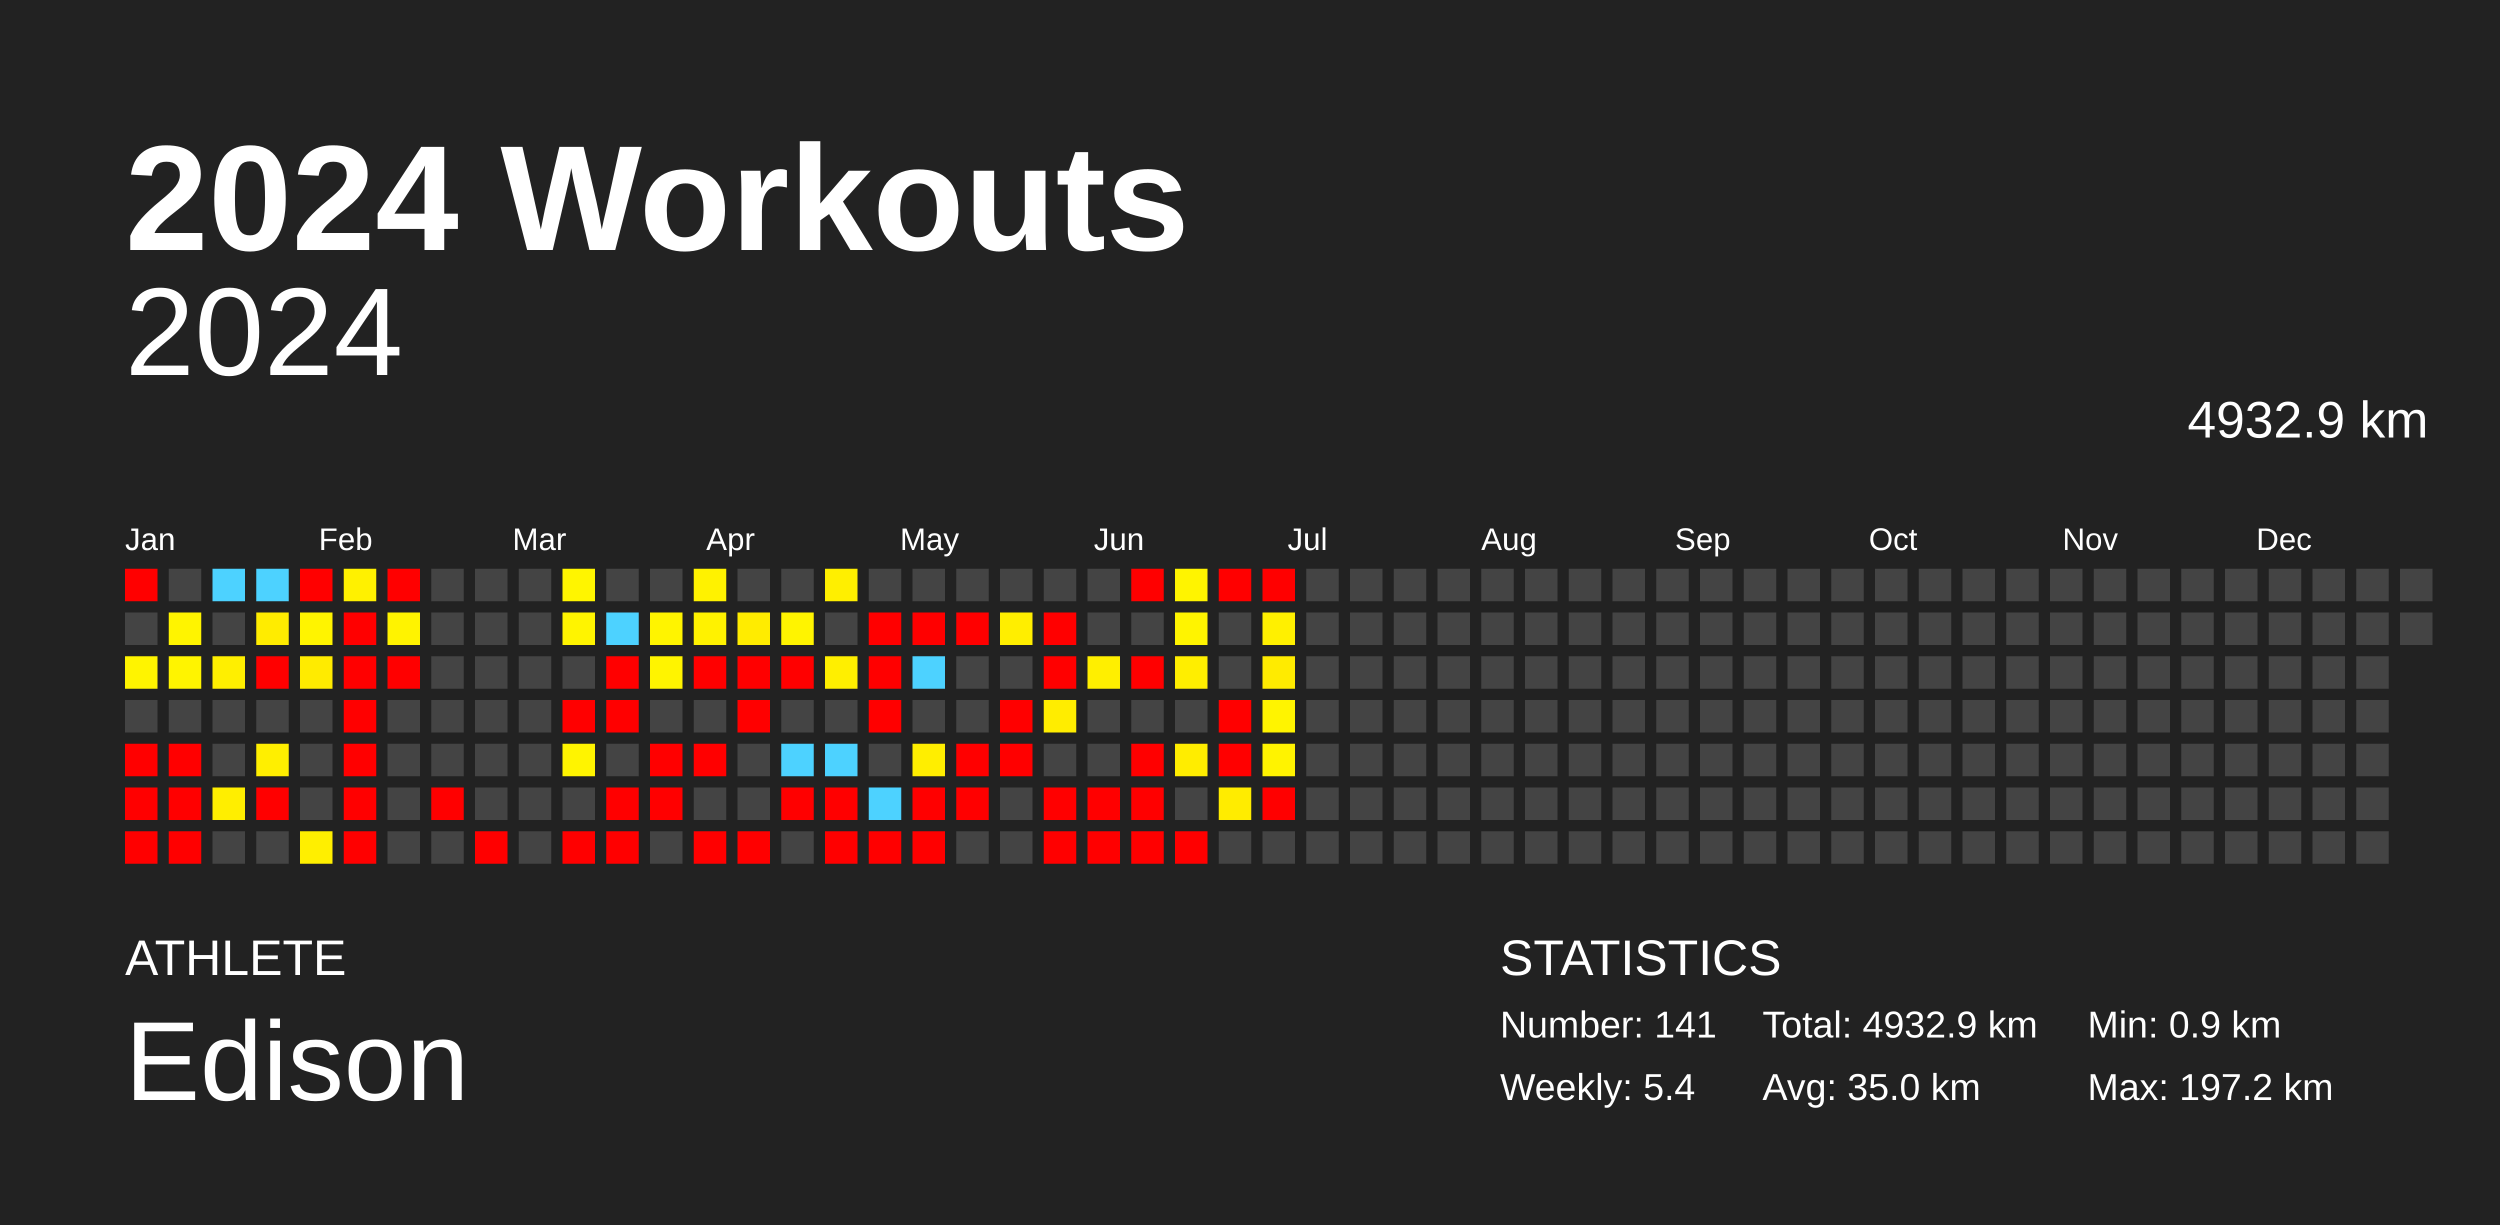
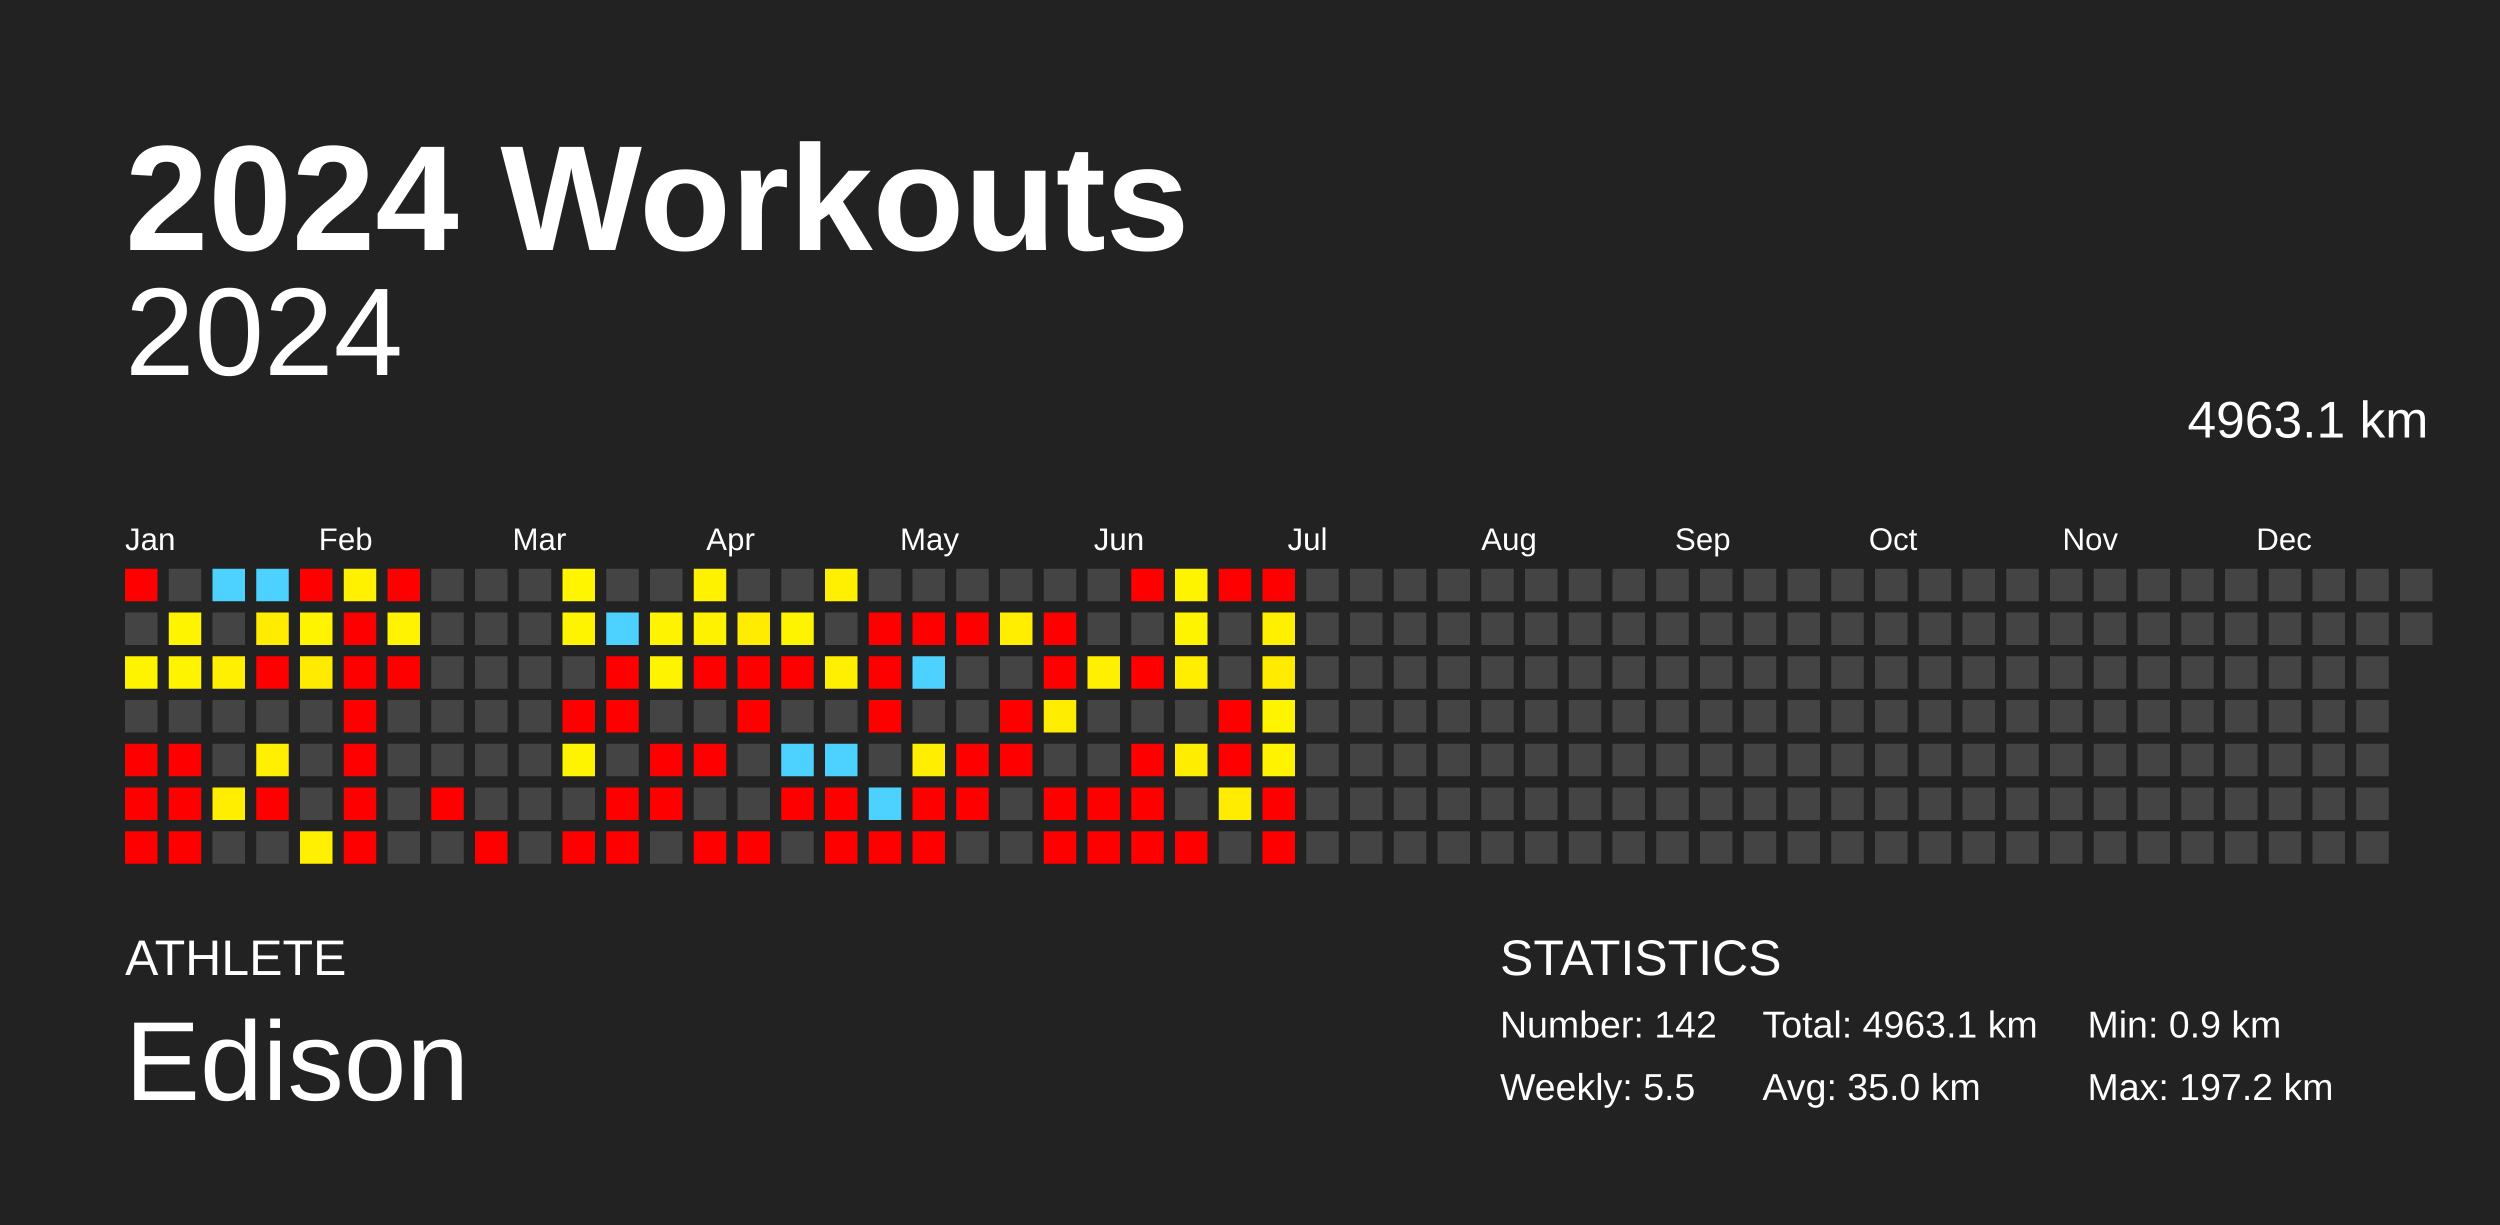
<svg xmlns="http://www.w3.org/2000/svg" baseProfile="full" height="98mm" version="1.1" viewBox="0,0,200,98" width="200mm">
  <defs />
  <rect fill="#222222" height="98" width="200" x="0" y="0" />
  <text fill="#FFFFFF" style="font-size:12px; font-family:Arial; font-weight:bold;" x="10" y="20">2024 Workouts</text>
  <text fill="#FFFFFF" style="font-size:4px; font-family:Arial" x="10" y="78">ATHLETE</text>
  <text fill="#FFFFFF" style="font-size:9px; font-family:Arial" x="10" y="88">Edison</text>
  <text fill="#FFFFFF" style="font-size:4px; font-family:Arial" x="120" y="78">STATISTICS</text>
-   <text fill="#FFFFFF" style="font-size:3px; font-family:Arial" x="120" y="83">Number: 141</text>
-   <text fill="#FFFFFF" style="font-size:3px; font-family:Arial" x="120" y="88">Weekly: 5.4</text>
-   <text fill="#FFFFFF" style="font-size:3px; font-family:Arial" x="141" y="83">Total: 4932.9 km</text>
+   <text fill="#FFFFFF" style="font-size:3px; font-family:Arial" x="120" y="83">Number: 142</text>
+   <text fill="#FFFFFF" style="font-size:3px; font-family:Arial" x="120" y="88">Weekly: 5.5</text>
+   <text fill="#FFFFFF" style="font-size:3px; font-family:Arial" x="141" y="83">Total: 4963.1 km</text>
  <text fill="#FFFFFF" style="font-size:3px; font-family:Arial" x="141" y="88">Avg: 35.0 km</text>
  <text fill="#FFFFFF" style="font-size:3px; font-family:Arial" x="167" y="83">Min: 0.9 km</text>
  <text fill="#FFFFFF" style="font-size:3px; font-family:Arial" x="167" y="88">Max: 197.2 km</text>
  <text alignment-baseline="hanging" fill="#FFFFFF" style="font-size:10.0px; font-family:Arial;" x="10" y="30">2024</text>
-   <text alignment-baseline="hanging" fill="#FFFFFF" style="font-size:4.125px; font-family:Arial;" x="175" y="35">4932.9 km</text>
+   <text alignment-baseline="hanging" fill="#FFFFFF" style="font-size:4.125px; font-family:Arial;" x="175" y="35">4963.1 km</text>
  <text fill="#FFFFFF" style="font-size:2.5px; font-family:Arial" x="10.0" y="44">Jan</text>
  <text fill="#FFFFFF" style="font-size:2.5px; font-family:Arial" x="25.5" y="44">Feb</text>
  <text fill="#FFFFFF" style="font-size:2.5px; font-family:Arial" x="41.0" y="44">Mar</text>
  <text fill="#FFFFFF" style="font-size:2.5px; font-family:Arial" x="56.5" y="44">Apr</text>
  <text fill="#FFFFFF" style="font-size:2.5px; font-family:Arial" x="72.0" y="44">May</text>
  <text fill="#FFFFFF" style="font-size:2.5px; font-family:Arial" x="87.5" y="44">Jun</text>
  <text fill="#FFFFFF" style="font-size:2.5px; font-family:Arial" x="103.0" y="44">Jul</text>
  <text fill="#FFFFFF" style="font-size:2.5px; font-family:Arial" x="118.5" y="44">Aug</text>
  <text fill="#FFFFFF" style="font-size:2.5px; font-family:Arial" x="134.0" y="44">Sep</text>
  <text fill="#FFFFFF" style="font-size:2.5px; font-family:Arial" x="149.5" y="44">Oct</text>
  <text fill="#FFFFFF" style="font-size:2.5px; font-family:Arial" x="165.0" y="44">Nov</text>
  <text fill="#FFFFFF" style="font-size:2.5px; font-family:Arial" x="180.5" y="44">Dec</text>
  <rect fill="red" height="2.6" width="2.6" x="10.0" y="45.5" />
  <rect fill="#444444" height="2.6" width="2.6" x="10.0" y="49.0" />
  <rect fill="#fff400" height="2.6" width="2.6" x="10.0" y="52.5" />
  <rect fill="#444444" height="2.6" width="2.6" x="10.0" y="56.0" />
  <rect fill="red" height="2.6" width="2.6" x="10.0" y="59.5" />
  <rect fill="red" height="2.6" width="2.6" x="10.0" y="63.0" />
  <rect fill="red" height="2.6" width="2.6" x="10.0" y="66.5" />
  <rect fill="#444444" height="2.6" width="2.6" x="13.5" y="45.5" />
  <rect fill="#fff400" height="2.6" width="2.6" x="13.5" y="49.0" />
  <rect fill="#fff400" height="2.6" width="2.6" x="13.5" y="52.5" />
  <rect fill="#444444" height="2.6" width="2.6" x="13.5" y="56.0" />
  <rect fill="red" height="2.6" width="2.6" x="13.5" y="59.5" />
  <rect fill="red" height="2.6" width="2.6" x="13.5" y="63.0" />
  <rect fill="red" height="2.6" width="2.6" x="13.5" y="66.5" />
  <rect fill="#4dd2ff" height="2.6" width="2.6" x="17.0" y="45.5" />
  <rect fill="#444444" height="2.6" width="2.6" x="17.0" y="49.0" />
  <rect fill="#ffef00" height="2.6" width="2.6" x="17.0" y="52.5" />
  <rect fill="#444444" height="2.6" width="2.6" x="17.0" y="56.0" />
  <rect fill="#444444" height="2.6" width="2.6" x="17.0" y="59.5" />
  <rect fill="#ffee00" height="2.6" width="2.6" x="17.0" y="63.0" />
  <rect fill="#444444" height="2.6" width="2.6" x="17.0" y="66.5" />
  <rect fill="#4dd2ff" height="2.6" width="2.6" x="20.5" y="45.5" />
  <rect fill="#ffec00" height="2.6" width="2.6" x="20.5" y="49.0" />
  <rect fill="red" height="2.6" width="2.6" x="20.5" y="52.5" />
  <rect fill="#444444" height="2.6" width="2.6" x="20.5" y="56.0" />
  <rect fill="#ffef00" height="2.6" width="2.6" x="20.5" y="59.5" />
  <rect fill="red" height="2.6" width="2.6" x="20.5" y="63.0" />
  <rect fill="#444444" height="2.6" width="2.6" x="20.5" y="66.5" />
  <rect fill="red" height="2.6" width="2.6" x="24.0" y="45.5" />
  <rect fill="#fff400" height="2.6" width="2.6" x="24.0" y="49.0" />
  <rect fill="#ffeb00" height="2.6" width="2.6" x="24.0" y="52.5" />
  <rect fill="#444444" height="2.6" width="2.6" x="24.0" y="56.0" />
  <rect fill="#444444" height="2.6" width="2.6" x="24.0" y="59.5" />
  <rect fill="#444444" height="2.6" width="2.6" x="24.0" y="63.0" />
  <rect fill="#ffef00" height="2.6" width="2.6" x="24.0" y="66.5" />
  <rect fill="#fff100" height="2.6" width="2.6" x="27.5" y="45.5" />
  <rect fill="red" height="2.6" width="2.6" x="27.5" y="49.0" />
  <rect fill="red" height="2.6" width="2.6" x="27.5" y="52.5" />
  <rect fill="red" height="2.6" width="2.6" x="27.5" y="56.0" />
  <rect fill="red" height="2.6" width="2.6" x="27.5" y="59.5" />
  <rect fill="red" height="2.6" width="2.6" x="27.5" y="63.0" />
  <rect fill="red" height="2.6" width="2.6" x="27.5" y="66.5" />
  <rect fill="red" height="2.6" width="2.6" x="31.0" y="45.5" />
  <rect fill="#fff300" height="2.6" width="2.6" x="31.0" y="49.0" />
  <rect fill="red" height="2.6" width="2.6" x="31.0" y="52.5" />
  <rect fill="#444444" height="2.6" width="2.6" x="31.0" y="56.0" />
  <rect fill="#444444" height="2.6" width="2.6" x="31.0" y="59.5" />
  <rect fill="#444444" height="2.6" width="2.6" x="31.0" y="63.0" />
  <rect fill="#444444" height="2.6" width="2.6" x="31.0" y="66.5" />
  <rect fill="#444444" height="2.6" width="2.6" x="34.5" y="45.5" />
  <rect fill="#444444" height="2.6" width="2.6" x="34.5" y="49.0" />
  <rect fill="#444444" height="2.6" width="2.6" x="34.5" y="52.5" />
  <rect fill="#444444" height="2.6" width="2.6" x="34.5" y="56.0" />
  <rect fill="#444444" height="2.6" width="2.6" x="34.5" y="59.5" />
  <rect fill="red" height="2.6" width="2.6" x="34.5" y="63.0" />
  <rect fill="#444444" height="2.6" width="2.6" x="34.5" y="66.5" />
  <rect fill="#444444" height="2.6" width="2.6" x="38.0" y="45.5" />
  <rect fill="#444444" height="2.6" width="2.6" x="38.0" y="49.0" />
  <rect fill="#444444" height="2.6" width="2.6" x="38.0" y="52.5" />
  <rect fill="#444444" height="2.6" width="2.6" x="38.0" y="56.0" />
  <rect fill="#444444" height="2.6" width="2.6" x="38.0" y="59.5" />
  <rect fill="#444444" height="2.6" width="2.6" x="38.0" y="63.0" />
  <rect fill="red" height="2.6" width="2.6" x="38.0" y="66.5" />
  <rect fill="#444444" height="2.6" width="2.6" x="41.5" y="45.5" />
  <rect fill="#444444" height="2.6" width="2.6" x="41.5" y="49.0" />
  <rect fill="#444444" height="2.6" width="2.6" x="41.5" y="52.5" />
  <rect fill="#444444" height="2.6" width="2.6" x="41.5" y="56.0" />
  <rect fill="#444444" height="2.6" width="2.6" x="41.5" y="59.5" />
  <rect fill="#444444" height="2.6" width="2.6" x="41.5" y="63.0" />
  <rect fill="#444444" height="2.6" width="2.6" x="41.5" y="66.5" />
  <rect fill="#fff500" height="2.6" width="2.6" x="45.0" y="45.5" />
  <rect fill="#fff400" height="2.6" width="2.6" x="45.0" y="49.0" />
  <rect fill="#444444" height="2.6" width="2.6" x="45.0" y="52.5" />
  <rect fill="red" height="2.6" width="2.6" x="45.0" y="56.0" />
  <rect fill="#fff400" height="2.6" width="2.6" x="45.0" y="59.5" />
  <rect fill="#444444" height="2.6" width="2.6" x="45.0" y="63.0" />
  <rect fill="red" height="2.6" width="2.6" x="45.0" y="66.5" />
  <rect fill="#444444" height="2.6" width="2.6" x="48.5" y="45.5" />
  <rect fill="#4dd2ff" height="2.6" width="2.6" x="48.5" y="49.0" />
  <rect fill="red" height="2.6" width="2.6" x="48.5" y="52.5" />
  <rect fill="red" height="2.6" width="2.6" x="48.5" y="56.0" />
  <rect fill="#444444" height="2.6" width="2.6" x="48.5" y="59.5" />
  <rect fill="red" height="2.6" width="2.6" x="48.5" y="63.0" />
  <rect fill="red" height="2.6" width="2.6" x="48.5" y="66.5" />
  <rect fill="#444444" height="2.6" width="2.6" x="52.0" y="45.5" />
  <rect fill="#fff400" height="2.6" width="2.6" x="52.0" y="49.0" />
  <rect fill="#fff400" height="2.6" width="2.6" x="52.0" y="52.5" />
  <rect fill="#444444" height="2.6" width="2.6" x="52.0" y="56.0" />
  <rect fill="red" height="2.6" width="2.6" x="52.0" y="59.5" />
  <rect fill="red" height="2.6" width="2.6" x="52.0" y="63.0" />
  <rect fill="#444444" height="2.6" width="2.6" x="52.0" y="66.5" />
  <rect fill="#fff200" height="2.6" width="2.6" x="55.5" y="45.5" />
  <rect fill="#fff200" height="2.6" width="2.6" x="55.5" y="49.0" />
  <rect fill="red" height="2.6" width="2.6" x="55.5" y="52.5" />
  <rect fill="#444444" height="2.6" width="2.6" x="55.5" y="56.0" />
  <rect fill="red" height="2.6" width="2.6" x="55.5" y="59.5" />
  <rect fill="#444444" height="2.6" width="2.6" x="55.5" y="63.0" />
  <rect fill="red" height="2.6" width="2.6" x="55.5" y="66.5" />
  <rect fill="#444444" height="2.6" width="2.6" x="59.0" y="45.5" />
  <rect fill="#ffec00" height="2.6" width="2.6" x="59.0" y="49.0" />
  <rect fill="red" height="2.6" width="2.6" x="59.0" y="52.5" />
  <rect fill="red" height="2.6" width="2.6" x="59.0" y="56.0" />
  <rect fill="#444444" height="2.6" width="2.6" x="59.0" y="59.5" />
  <rect fill="#444444" height="2.6" width="2.6" x="59.0" y="63.0" />
  <rect fill="red" height="2.6" width="2.6" x="59.0" y="66.5" />
  <rect fill="#444444" height="2.6" width="2.6" x="62.5" y="45.5" />
  <rect fill="#fff400" height="2.6" width="2.6" x="62.5" y="49.0" />
  <rect fill="red" height="2.6" width="2.6" x="62.5" y="52.5" />
  <rect fill="#444444" height="2.6" width="2.6" x="62.5" y="56.0" />
  <rect fill="#4dd2ff" height="2.6" width="2.6" x="62.5" y="59.5" />
  <rect fill="red" height="2.6" width="2.6" x="62.5" y="63.0" />
  <rect fill="#444444" height="2.6" width="2.6" x="62.5" y="66.5" />
  <rect fill="#ffef00" height="2.6" width="2.6" x="66.0" y="45.5" />
  <rect fill="#444444" height="2.6" width="2.6" x="66.0" y="49.0" />
  <rect fill="#ffef00" height="2.6" width="2.6" x="66.0" y="52.5" />
  <rect fill="#444444" height="2.6" width="2.6" x="66.0" y="56.0" />
  <rect fill="#4dd2ff" height="2.6" width="2.6" x="66.0" y="59.5" />
  <rect fill="red" height="2.6" width="2.6" x="66.0" y="63.0" />
  <rect fill="red" height="2.6" width="2.6" x="66.0" y="66.5" />
  <rect fill="#444444" height="2.6" width="2.6" x="69.5" y="45.5" />
  <rect fill="red" height="2.6" width="2.6" x="69.5" y="49.0" />
  <rect fill="red" height="2.6" width="2.6" x="69.5" y="52.5" />
  <rect fill="red" height="2.6" width="2.6" x="69.5" y="56.0" />
  <rect fill="#444444" height="2.6" width="2.6" x="69.5" y="59.5" />
  <rect fill="#4dd2ff" height="2.6" width="2.6" x="69.5" y="63.0" />
  <rect fill="red" height="2.6" width="2.6" x="69.5" y="66.5" />
  <rect fill="#444444" height="2.6" width="2.6" x="73.0" y="45.5" />
  <rect fill="red" height="2.6" width="2.6" x="73.0" y="49.0" />
  <rect fill="#4dd2ff" height="2.6" width="2.6" x="73.0" y="52.5" />
  <rect fill="#444444" height="2.6" width="2.6" x="73.0" y="56.0" />
  <rect fill="#ffee00" height="2.6" width="2.6" x="73.0" y="59.5" />
  <rect fill="red" height="2.6" width="2.6" x="73.0" y="63.0" />
  <rect fill="red" height="2.6" width="2.6" x="73.0" y="66.5" />
  <rect fill="#444444" height="2.6" width="2.6" x="76.5" y="45.5" />
  <rect fill="red" height="2.6" width="2.6" x="76.5" y="49.0" />
  <rect fill="#444444" height="2.6" width="2.6" x="76.5" y="52.5" />
  <rect fill="#444444" height="2.6" width="2.6" x="76.5" y="56.0" />
  <rect fill="red" height="2.6" width="2.6" x="76.5" y="59.5" />
  <rect fill="red" height="2.6" width="2.6" x="76.5" y="63.0" />
  <rect fill="#444444" height="2.6" width="2.6" x="76.5" y="66.5" />
  <rect fill="#444444" height="2.6" width="2.6" x="80.0" y="45.5" />
  <rect fill="#ffee00" height="2.6" width="2.6" x="80.0" y="49.0" />
  <rect fill="#444444" height="2.6" width="2.6" x="80.0" y="52.5" />
  <rect fill="red" height="2.6" width="2.6" x="80.0" y="56.0" />
  <rect fill="red" height="2.6" width="2.6" x="80.0" y="59.5" />
  <rect fill="#444444" height="2.6" width="2.6" x="80.0" y="63.0" />
  <rect fill="#444444" height="2.6" width="2.6" x="80.0" y="66.5" />
  <rect fill="#444444" height="2.6" width="2.6" x="83.5" y="45.5" />
  <rect fill="red" height="2.6" width="2.6" x="83.5" y="49.0" />
  <rect fill="red" height="2.6" width="2.6" x="83.5" y="52.5" />
  <rect fill="#ffed00" height="2.6" width="2.6" x="83.5" y="56.0" />
  <rect fill="#444444" height="2.6" width="2.6" x="83.5" y="59.5" />
  <rect fill="red" height="2.6" width="2.6" x="83.5" y="63.0" />
  <rect fill="red" height="2.6" width="2.6" x="83.5" y="66.5" />
  <rect fill="#444444" height="2.6" width="2.6" x="87.0" y="45.5" />
  <rect fill="#444444" height="2.6" width="2.6" x="87.0" y="49.0" />
  <rect fill="#ffef00" height="2.6" width="2.6" x="87.0" y="52.5" />
  <rect fill="#444444" height="2.6" width="2.6" x="87.0" y="56.0" />
  <rect fill="#444444" height="2.6" width="2.6" x="87.0" y="59.5" />
  <rect fill="red" height="2.6" width="2.6" x="87.0" y="63.0" />
  <rect fill="red" height="2.6" width="2.6" x="87.0" y="66.5" />
  <rect fill="red" height="2.6" width="2.6" x="90.5" y="45.5" />
  <rect fill="#444444" height="2.6" width="2.6" x="90.5" y="49.0" />
  <rect fill="red" height="2.6" width="2.6" x="90.5" y="52.5" />
  <rect fill="#444444" height="2.6" width="2.6" x="90.5" y="56.0" />
  <rect fill="red" height="2.6" width="2.6" x="90.5" y="59.5" />
  <rect fill="red" height="2.6" width="2.6" x="90.5" y="63.0" />
  <rect fill="red" height="2.6" width="2.6" x="90.5" y="66.5" />
  <rect fill="#fff400" height="2.6" width="2.6" x="94.0" y="45.5" />
  <rect fill="#fff400" height="2.6" width="2.6" x="94.0" y="49.0" />
  <rect fill="#ffee00" height="2.6" width="2.6" x="94.0" y="52.5" />
  <rect fill="#444444" height="2.6" width="2.6" x="94.0" y="56.0" />
  <rect fill="#ffed00" height="2.6" width="2.6" x="94.0" y="59.5" />
  <rect fill="#444444" height="2.6" width="2.6" x="94.0" y="63.0" />
  <rect fill="red" height="2.6" width="2.6" x="94.0" y="66.5" />
  <rect fill="red" height="2.6" width="2.6" x="97.5" y="45.5" />
  <rect fill="#444444" height="2.6" width="2.6" x="97.5" y="49.0" />
  <rect fill="#444444" height="2.6" width="2.6" x="97.5" y="52.5" />
  <rect fill="red" height="2.6" width="2.6" x="97.5" y="56.0" />
  <rect fill="red" height="2.6" width="2.6" x="97.5" y="59.5" />
  <rect fill="#ffec00" height="2.6" width="2.6" x="97.5" y="63.0" />
  <rect fill="#444444" height="2.6" width="2.6" x="97.5" y="66.5" />
  <rect fill="red" height="2.6" width="2.6" x="101.0" y="45.5" />
  <rect fill="#fff000" height="2.6" width="2.6" x="101.0" y="49.0" />
  <rect fill="#ffeb00" height="2.6" width="2.6" x="101.0" y="52.5" />
  <rect fill="#fff400" height="2.6" width="2.6" x="101.0" y="56.0" />
  <rect fill="#fff300" height="2.6" width="2.6" x="101.0" y="59.5" />
  <rect fill="red" height="2.6" width="2.6" x="101.0" y="63.0" />
-   <rect fill="#444444" height="2.6" width="2.6" x="101.0" y="66.5" />
+   <rect fill="red" height="2.6" width="2.6" x="101.0" y="66.5" />
  <rect fill="#444444" height="2.6" width="2.6" x="104.5" y="45.5" />
  <rect fill="#444444" height="2.6" width="2.6" x="104.5" y="49.0" />
  <rect fill="#444444" height="2.6" width="2.6" x="104.5" y="52.5" />
  <rect fill="#444444" height="2.6" width="2.6" x="104.5" y="56.0" />
  <rect fill="#444444" height="2.6" width="2.6" x="104.5" y="59.5" />
  <rect fill="#444444" height="2.6" width="2.6" x="104.5" y="63.0" />
  <rect fill="#444444" height="2.6" width="2.6" x="104.5" y="66.5" />
  <rect fill="#444444" height="2.6" width="2.6" x="108.0" y="45.5" />
  <rect fill="#444444" height="2.6" width="2.6" x="108.0" y="49.0" />
  <rect fill="#444444" height="2.6" width="2.6" x="108.0" y="52.5" />
  <rect fill="#444444" height="2.6" width="2.6" x="108.0" y="56.0" />
  <rect fill="#444444" height="2.6" width="2.6" x="108.0" y="59.5" />
  <rect fill="#444444" height="2.6" width="2.6" x="108.0" y="63.0" />
  <rect fill="#444444" height="2.6" width="2.6" x="108.0" y="66.5" />
  <rect fill="#444444" height="2.6" width="2.6" x="111.5" y="45.5" />
  <rect fill="#444444" height="2.6" width="2.6" x="111.5" y="49.0" />
  <rect fill="#444444" height="2.6" width="2.6" x="111.5" y="52.5" />
  <rect fill="#444444" height="2.6" width="2.6" x="111.5" y="56.0" />
  <rect fill="#444444" height="2.6" width="2.6" x="111.5" y="59.5" />
  <rect fill="#444444" height="2.6" width="2.6" x="111.5" y="63.0" />
  <rect fill="#444444" height="2.6" width="2.6" x="111.5" y="66.5" />
  <rect fill="#444444" height="2.6" width="2.6" x="115.0" y="45.5" />
  <rect fill="#444444" height="2.6" width="2.6" x="115.0" y="49.0" />
  <rect fill="#444444" height="2.6" width="2.6" x="115.0" y="52.5" />
  <rect fill="#444444" height="2.6" width="2.6" x="115.0" y="56.0" />
  <rect fill="#444444" height="2.6" width="2.6" x="115.0" y="59.5" />
  <rect fill="#444444" height="2.6" width="2.6" x="115.0" y="63.0" />
  <rect fill="#444444" height="2.6" width="2.6" x="115.0" y="66.5" />
  <rect fill="#444444" height="2.6" width="2.6" x="118.5" y="45.5" />
  <rect fill="#444444" height="2.6" width="2.6" x="118.5" y="49.0" />
  <rect fill="#444444" height="2.6" width="2.6" x="118.5" y="52.5" />
  <rect fill="#444444" height="2.6" width="2.6" x="118.5" y="56.0" />
  <rect fill="#444444" height="2.6" width="2.6" x="118.5" y="59.5" />
  <rect fill="#444444" height="2.6" width="2.6" x="118.5" y="63.0" />
  <rect fill="#444444" height="2.6" width="2.6" x="118.5" y="66.5" />
  <rect fill="#444444" height="2.6" width="2.6" x="122.0" y="45.5" />
  <rect fill="#444444" height="2.6" width="2.6" x="122.0" y="49.0" />
  <rect fill="#444444" height="2.6" width="2.6" x="122.0" y="52.5" />
  <rect fill="#444444" height="2.6" width="2.6" x="122.0" y="56.0" />
  <rect fill="#444444" height="2.6" width="2.6" x="122.0" y="59.5" />
  <rect fill="#444444" height="2.6" width="2.6" x="122.0" y="63.0" />
  <rect fill="#444444" height="2.6" width="2.6" x="122.0" y="66.5" />
  <rect fill="#444444" height="2.6" width="2.6" x="125.5" y="45.5" />
  <rect fill="#444444" height="2.6" width="2.6" x="125.5" y="49.0" />
  <rect fill="#444444" height="2.6" width="2.6" x="125.5" y="52.5" />
  <rect fill="#444444" height="2.6" width="2.6" x="125.5" y="56.0" />
  <rect fill="#444444" height="2.6" width="2.6" x="125.5" y="59.5" />
  <rect fill="#444444" height="2.6" width="2.6" x="125.5" y="63.0" />
  <rect fill="#444444" height="2.6" width="2.6" x="125.5" y="66.5" />
  <rect fill="#444444" height="2.6" width="2.6" x="129.0" y="45.5" />
  <rect fill="#444444" height="2.6" width="2.6" x="129.0" y="49.0" />
  <rect fill="#444444" height="2.6" width="2.6" x="129.0" y="52.5" />
  <rect fill="#444444" height="2.6" width="2.6" x="129.0" y="56.0" />
  <rect fill="#444444" height="2.6" width="2.6" x="129.0" y="59.5" />
  <rect fill="#444444" height="2.6" width="2.6" x="129.0" y="63.0" />
  <rect fill="#444444" height="2.6" width="2.6" x="129.0" y="66.5" />
  <rect fill="#444444" height="2.6" width="2.6" x="132.5" y="45.5" />
  <rect fill="#444444" height="2.6" width="2.6" x="132.5" y="49.0" />
  <rect fill="#444444" height="2.6" width="2.6" x="132.5" y="52.5" />
  <rect fill="#444444" height="2.6" width="2.6" x="132.5" y="56.0" />
  <rect fill="#444444" height="2.6" width="2.6" x="132.5" y="59.5" />
  <rect fill="#444444" height="2.6" width="2.6" x="132.5" y="63.0" />
  <rect fill="#444444" height="2.6" width="2.6" x="132.5" y="66.5" />
  <rect fill="#444444" height="2.6" width="2.6" x="136.0" y="45.5" />
  <rect fill="#444444" height="2.6" width="2.6" x="136.0" y="49.0" />
  <rect fill="#444444" height="2.6" width="2.6" x="136.0" y="52.5" />
  <rect fill="#444444" height="2.6" width="2.6" x="136.0" y="56.0" />
  <rect fill="#444444" height="2.6" width="2.6" x="136.0" y="59.5" />
  <rect fill="#444444" height="2.6" width="2.6" x="136.0" y="63.0" />
  <rect fill="#444444" height="2.6" width="2.6" x="136.0" y="66.5" />
  <rect fill="#444444" height="2.6" width="2.6" x="139.5" y="45.5" />
  <rect fill="#444444" height="2.6" width="2.6" x="139.5" y="49.0" />
  <rect fill="#444444" height="2.6" width="2.6" x="139.5" y="52.5" />
  <rect fill="#444444" height="2.6" width="2.6" x="139.5" y="56.0" />
  <rect fill="#444444" height="2.6" width="2.6" x="139.5" y="59.5" />
  <rect fill="#444444" height="2.6" width="2.6" x="139.5" y="63.0" />
  <rect fill="#444444" height="2.6" width="2.6" x="139.5" y="66.5" />
  <rect fill="#444444" height="2.6" width="2.6" x="143.0" y="45.5" />
  <rect fill="#444444" height="2.6" width="2.6" x="143.0" y="49.0" />
  <rect fill="#444444" height="2.6" width="2.6" x="143.0" y="52.5" />
  <rect fill="#444444" height="2.6" width="2.6" x="143.0" y="56.0" />
  <rect fill="#444444" height="2.6" width="2.6" x="143.0" y="59.5" />
  <rect fill="#444444" height="2.6" width="2.6" x="143.0" y="63.0" />
  <rect fill="#444444" height="2.6" width="2.6" x="143.0" y="66.5" />
  <rect fill="#444444" height="2.6" width="2.6" x="146.5" y="45.5" />
  <rect fill="#444444" height="2.6" width="2.6" x="146.5" y="49.0" />
  <rect fill="#444444" height="2.6" width="2.6" x="146.5" y="52.5" />
  <rect fill="#444444" height="2.6" width="2.6" x="146.5" y="56.0" />
  <rect fill="#444444" height="2.6" width="2.6" x="146.5" y="59.5" />
  <rect fill="#444444" height="2.6" width="2.6" x="146.5" y="63.0" />
  <rect fill="#444444" height="2.6" width="2.6" x="146.5" y="66.5" />
  <rect fill="#444444" height="2.6" width="2.6" x="150.0" y="45.5" />
  <rect fill="#444444" height="2.6" width="2.6" x="150.0" y="49.0" />
  <rect fill="#444444" height="2.6" width="2.6" x="150.0" y="52.5" />
  <rect fill="#444444" height="2.6" width="2.6" x="150.0" y="56.0" />
  <rect fill="#444444" height="2.6" width="2.6" x="150.0" y="59.5" />
  <rect fill="#444444" height="2.6" width="2.6" x="150.0" y="63.0" />
  <rect fill="#444444" height="2.6" width="2.6" x="150.0" y="66.5" />
  <rect fill="#444444" height="2.6" width="2.6" x="153.5" y="45.5" />
  <rect fill="#444444" height="2.6" width="2.6" x="153.5" y="49.0" />
  <rect fill="#444444" height="2.6" width="2.6" x="153.5" y="52.5" />
  <rect fill="#444444" height="2.6" width="2.6" x="153.5" y="56.0" />
  <rect fill="#444444" height="2.6" width="2.6" x="153.5" y="59.5" />
  <rect fill="#444444" height="2.6" width="2.6" x="153.5" y="63.0" />
  <rect fill="#444444" height="2.6" width="2.6" x="153.5" y="66.5" />
  <rect fill="#444444" height="2.6" width="2.6" x="157.0" y="45.5" />
  <rect fill="#444444" height="2.6" width="2.6" x="157.0" y="49.0" />
  <rect fill="#444444" height="2.6" width="2.6" x="157.0" y="52.5" />
  <rect fill="#444444" height="2.6" width="2.6" x="157.0" y="56.0" />
  <rect fill="#444444" height="2.6" width="2.6" x="157.0" y="59.5" />
  <rect fill="#444444" height="2.6" width="2.6" x="157.0" y="63.0" />
  <rect fill="#444444" height="2.6" width="2.6" x="157.0" y="66.5" />
  <rect fill="#444444" height="2.6" width="2.6" x="160.5" y="45.5" />
  <rect fill="#444444" height="2.6" width="2.6" x="160.5" y="49.0" />
  <rect fill="#444444" height="2.6" width="2.6" x="160.5" y="52.5" />
  <rect fill="#444444" height="2.6" width="2.6" x="160.5" y="56.0" />
  <rect fill="#444444" height="2.6" width="2.6" x="160.5" y="59.5" />
  <rect fill="#444444" height="2.6" width="2.6" x="160.5" y="63.0" />
  <rect fill="#444444" height="2.6" width="2.6" x="160.5" y="66.5" />
  <rect fill="#444444" height="2.6" width="2.6" x="164.0" y="45.5" />
  <rect fill="#444444" height="2.6" width="2.6" x="164.0" y="49.0" />
  <rect fill="#444444" height="2.6" width="2.6" x="164.0" y="52.5" />
  <rect fill="#444444" height="2.6" width="2.6" x="164.0" y="56.0" />
  <rect fill="#444444" height="2.6" width="2.6" x="164.0" y="59.5" />
  <rect fill="#444444" height="2.6" width="2.6" x="164.0" y="63.0" />
  <rect fill="#444444" height="2.6" width="2.6" x="164.0" y="66.5" />
  <rect fill="#444444" height="2.6" width="2.6" x="167.5" y="45.5" />
  <rect fill="#444444" height="2.6" width="2.6" x="167.5" y="49.0" />
  <rect fill="#444444" height="2.6" width="2.6" x="167.5" y="52.5" />
  <rect fill="#444444" height="2.6" width="2.6" x="167.5" y="56.0" />
  <rect fill="#444444" height="2.6" width="2.6" x="167.5" y="59.5" />
  <rect fill="#444444" height="2.6" width="2.6" x="167.5" y="63.0" />
  <rect fill="#444444" height="2.6" width="2.6" x="167.5" y="66.5" />
  <rect fill="#444444" height="2.6" width="2.6" x="171.0" y="45.5" />
  <rect fill="#444444" height="2.6" width="2.6" x="171.0" y="49.0" />
  <rect fill="#444444" height="2.6" width="2.6" x="171.0" y="52.5" />
  <rect fill="#444444" height="2.6" width="2.6" x="171.0" y="56.0" />
  <rect fill="#444444" height="2.6" width="2.6" x="171.0" y="59.5" />
  <rect fill="#444444" height="2.6" width="2.6" x="171.0" y="63.0" />
  <rect fill="#444444" height="2.6" width="2.6" x="171.0" y="66.5" />
  <rect fill="#444444" height="2.6" width="2.6" x="174.5" y="45.5" />
  <rect fill="#444444" height="2.6" width="2.6" x="174.5" y="49.0" />
  <rect fill="#444444" height="2.6" width="2.6" x="174.5" y="52.5" />
  <rect fill="#444444" height="2.6" width="2.6" x="174.5" y="56.0" />
  <rect fill="#444444" height="2.6" width="2.6" x="174.5" y="59.5" />
  <rect fill="#444444" height="2.6" width="2.6" x="174.5" y="63.0" />
  <rect fill="#444444" height="2.6" width="2.6" x="174.5" y="66.5" />
  <rect fill="#444444" height="2.6" width="2.6" x="178.0" y="45.5" />
  <rect fill="#444444" height="2.6" width="2.6" x="178.0" y="49.0" />
  <rect fill="#444444" height="2.6" width="2.6" x="178.0" y="52.5" />
  <rect fill="#444444" height="2.6" width="2.6" x="178.0" y="56.0" />
  <rect fill="#444444" height="2.6" width="2.6" x="178.0" y="59.5" />
  <rect fill="#444444" height="2.6" width="2.6" x="178.0" y="63.0" />
  <rect fill="#444444" height="2.6" width="2.6" x="178.0" y="66.5" />
  <rect fill="#444444" height="2.6" width="2.6" x="181.5" y="45.5" />
  <rect fill="#444444" height="2.6" width="2.6" x="181.5" y="49.0" />
  <rect fill="#444444" height="2.6" width="2.6" x="181.5" y="52.5" />
  <rect fill="#444444" height="2.6" width="2.6" x="181.5" y="56.0" />
  <rect fill="#444444" height="2.6" width="2.6" x="181.5" y="59.5" />
  <rect fill="#444444" height="2.6" width="2.6" x="181.5" y="63.0" />
  <rect fill="#444444" height="2.6" width="2.6" x="181.5" y="66.5" />
  <rect fill="#444444" height="2.6" width="2.6" x="185.0" y="45.5" />
  <rect fill="#444444" height="2.6" width="2.6" x="185.0" y="49.0" />
  <rect fill="#444444" height="2.6" width="2.6" x="185.0" y="52.5" />
  <rect fill="#444444" height="2.6" width="2.6" x="185.0" y="56.0" />
  <rect fill="#444444" height="2.6" width="2.6" x="185.0" y="59.5" />
  <rect fill="#444444" height="2.6" width="2.6" x="185.0" y="63.0" />
  <rect fill="#444444" height="2.6" width="2.6" x="185.0" y="66.5" />
  <rect fill="#444444" height="2.6" width="2.6" x="188.5" y="45.5" />
  <rect fill="#444444" height="2.6" width="2.6" x="188.5" y="49.0" />
  <rect fill="#444444" height="2.6" width="2.6" x="188.5" y="52.5" />
  <rect fill="#444444" height="2.6" width="2.6" x="188.5" y="56.0" />
  <rect fill="#444444" height="2.6" width="2.6" x="188.5" y="59.5" />
  <rect fill="#444444" height="2.6" width="2.6" x="188.5" y="63.0" />
  <rect fill="#444444" height="2.6" width="2.6" x="188.5" y="66.5" />
  <rect fill="#444444" height="2.6" width="2.6" x="192.0" y="45.5" />
  <rect fill="#444444" height="2.6" width="2.6" x="192.0" y="49.0" />
</svg>
